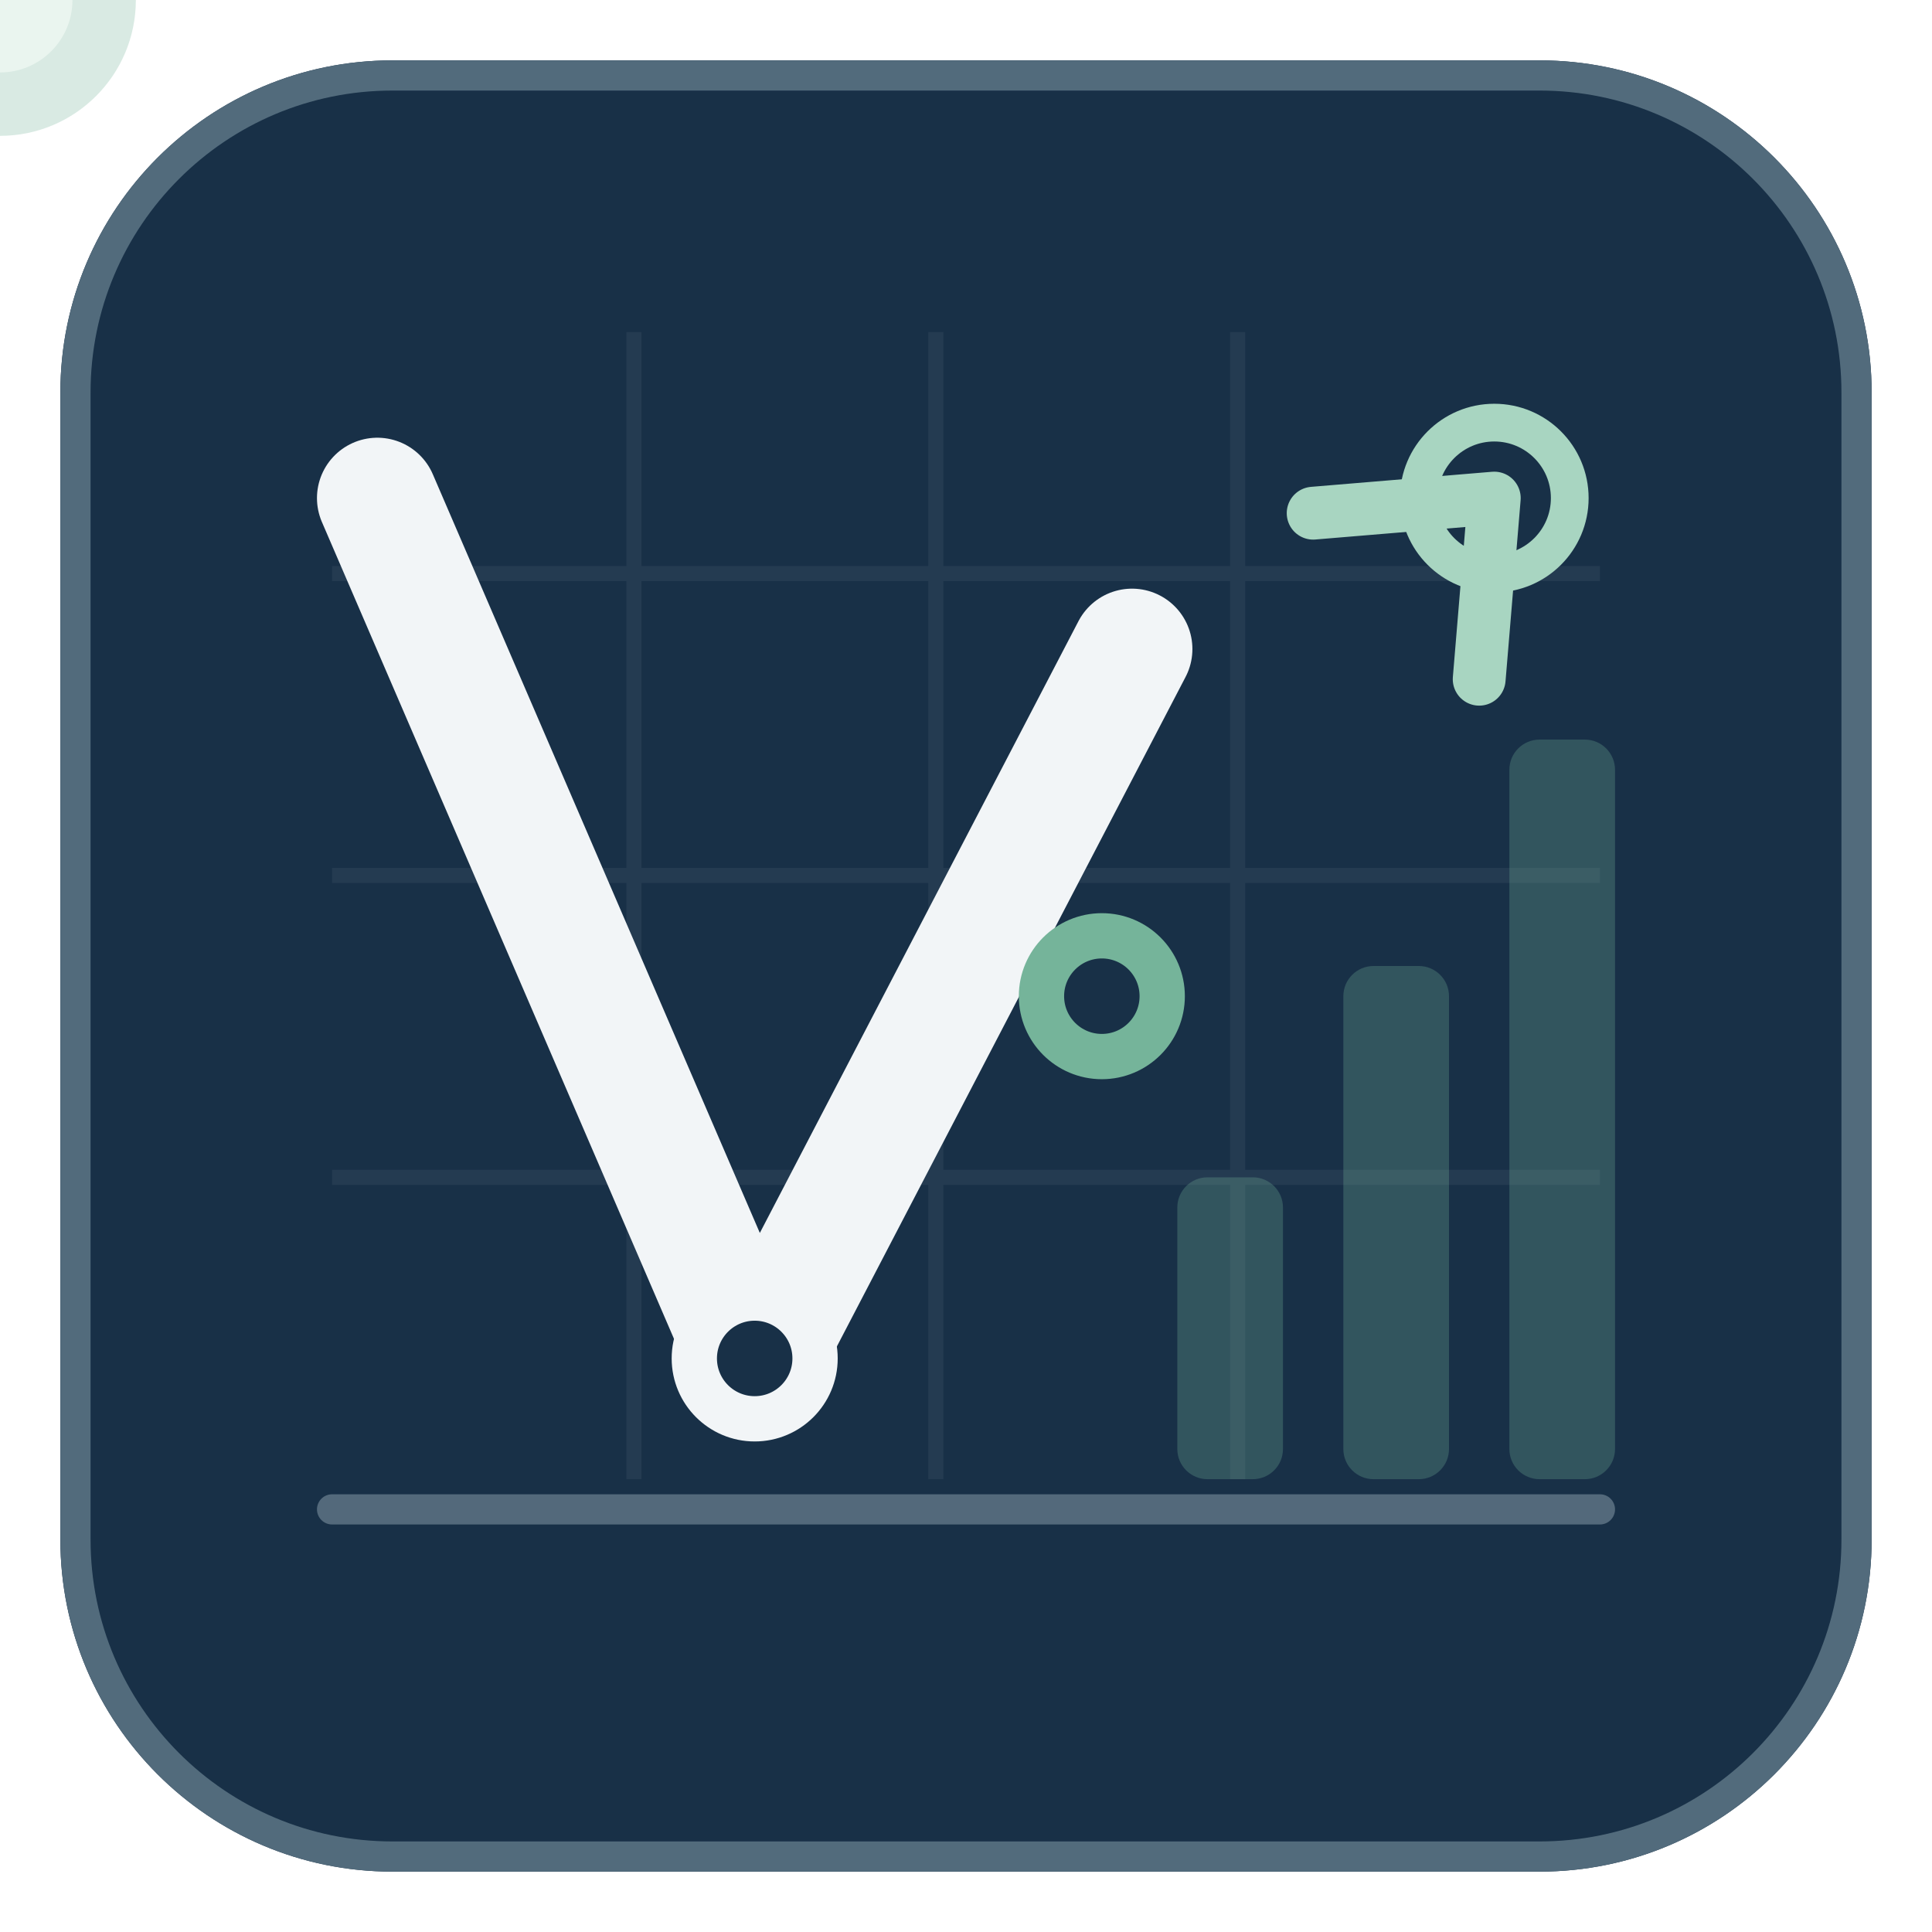
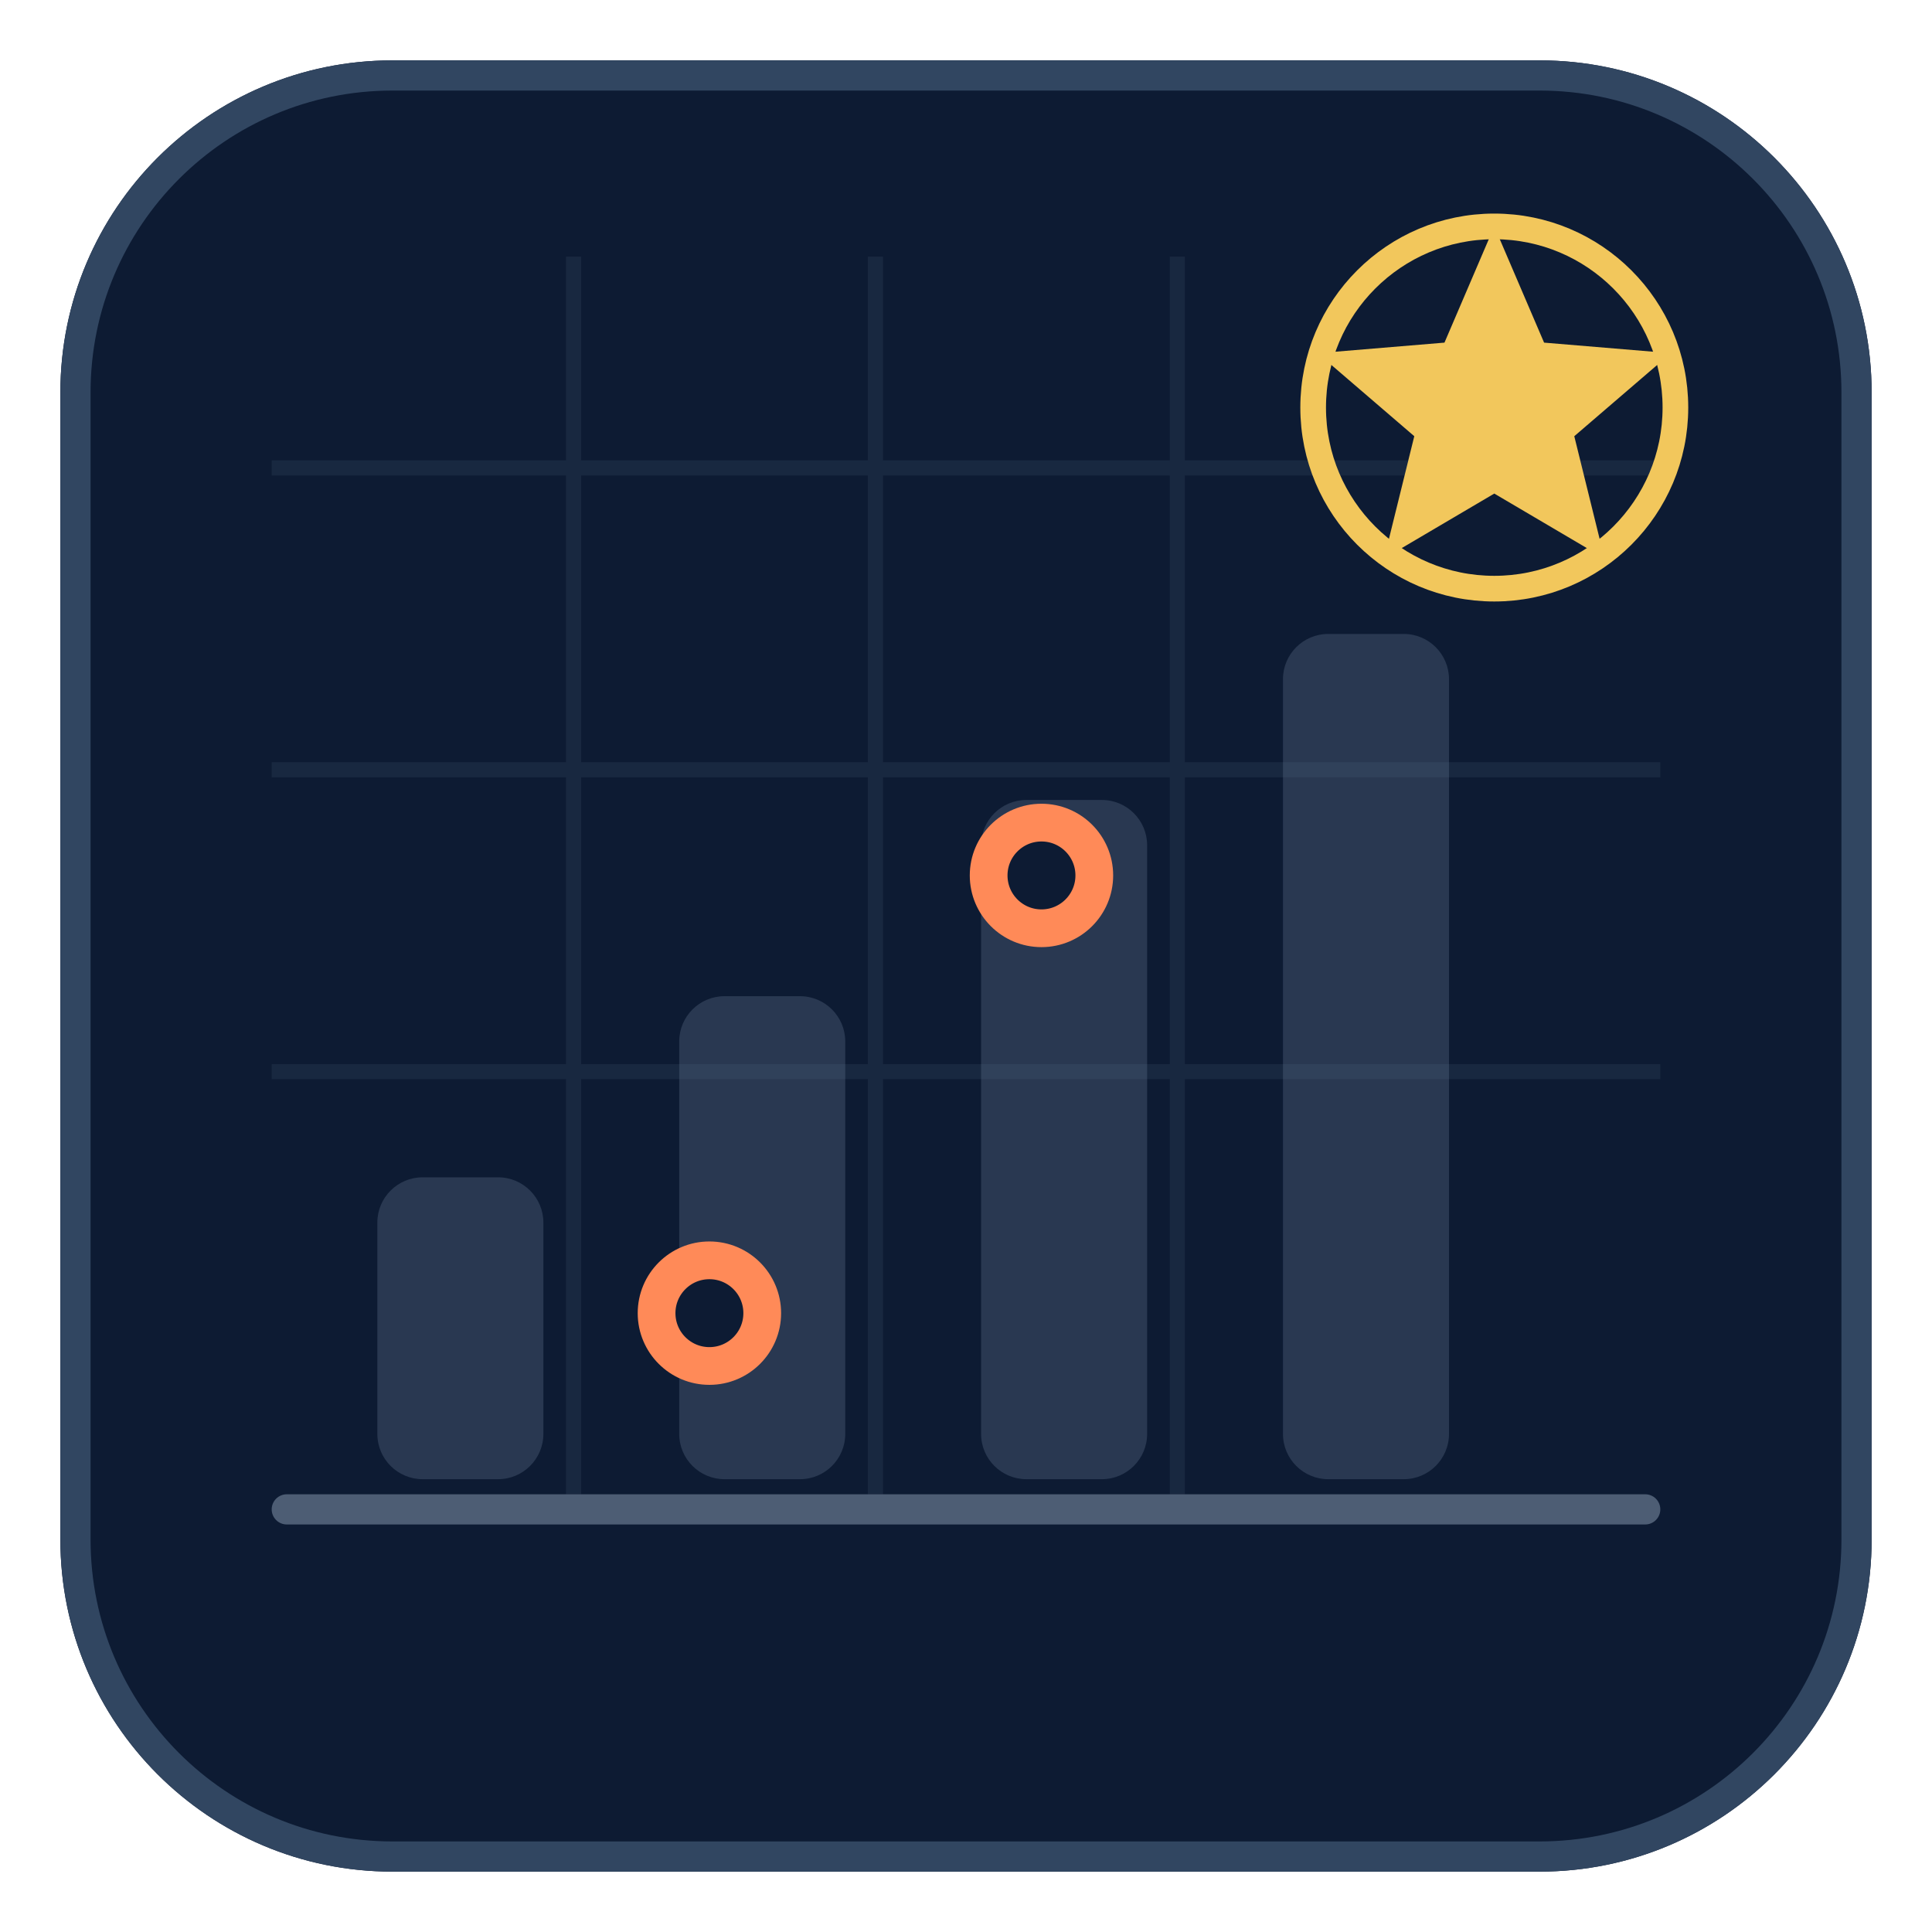
<svg xmlns="http://www.w3.org/2000/svg" viewBox="0 0 128 128" role="img" aria-labelledby="title desc">
+   <defs>
+     <linearGradient id="trend" x1="0" y1="1" x2="1" y2="0">
+       <stop offset="0" stop-color="#FF5368" />
+       <stop offset="1" stop-color="#FFB347" />
+     </linearGradient>
+     <filter id="soft-glow" x="-35%" y="-35%" width="170%" height="170%">
+       <feGaussianBlur stdDeviation="1.8" result="blur" />
+       <feMerge>
+         <feMergeNode in="blur" />
+         <feMergeNode in="SourceGraphic" />
+       </feMerge>
+     </filter>
+   </defs>
  <style>
-     .grid{fill:none;stroke:#8FA3B0;stroke-width:1;opacity:.10}
-     .bar{fill:#75B49A;opacity:.28;transform-box:fill-box;transform-origin:center bottom;animation:rise .7s cubic-bezier(.2,.75,.25,1) both}
-     .bar-1{animation-delay:.08s}.bar-2{animation-delay:.2s}.bar-3{animation-delay:.32s}
-     .trend{fill:none;stroke:#75B49A;stroke-width:7;stroke-linecap:round;stroke-linejoin:round;stroke-dasharray:96;stroke-dashoffset:96;animation:draw 1.25s cubic-bezier(.45,0,.2,1) .2s forwards}
-     .pulse{fill:none;stroke:#A8D5C1;stroke-width:2.5;transform-box:fill-box;transform-origin:center;animation:pulse 1.8s ease-out 1.2s infinite}
-     @keyframes rise{from{transform:scaleY(.05)}to{transform:scaleY(1)}}
+     .grid{fill:none;stroke:#7186A0;stroke-width:1;opacity:.12}
+     .bar{fill:#61748E;opacity:.33;transform-box:fill-box;transform-origin:center bottom;animation:rise .65s cubic-bezier(.2,.75,.25,1) both}
+     .bar-1{animation-delay:.05s}.bar-2{animation-delay:.18s}.bar-3{animation-delay:.31s}.bar-4{animation-delay:.44s}
+     .trend-line{fill:none;stroke:url(#trend);stroke-width:8;stroke-linecap:round;stroke-linejoin:round;stroke-dasharray:150;stroke-dashoffset:150;filter:url(#soft-glow);animation:draw 1.25s cubic-bezier(.42,0,.2,1) .12s forwards, shimmer 2.8s ease-in-out 1.6s infinite}
+     .star{transform-box:fill-box;transform-origin:center;animation:twinkle 2.3s ease-in-out 1.25s infinite}
+     .star-ring{fill:none;stroke:#F2C75C;stroke-width:1.5;opacity:.35}
+     .star-pulse{fill:none;stroke:#F2C75C;stroke-width:1.7;transform-box:fill-box;transform-origin:center;animation:pulse 2.3s ease-out 1.25s infinite}
+     @keyframes rise{from{transform:scaleY(.04)}to{transform:scaleY(1)}}
    @keyframes draw{to{stroke-dashoffset:0}}
-     @keyframes pulse{0%{transform:scale(.45);opacity:.9}100%{transform:scale(3);opacity:0}}
+     @keyframes shimmer{0%,100%{opacity:.88}50%{opacity:1}}
+     @keyframes twinkle{0%,100%{transform:scale(1);opacity:.95}50%{transform:scale(1.12);opacity:1}}
+     @keyframes pulse{0%{transform:scale(.7);opacity:.65}100%{transform:scale(1.9);opacity:0}}
    @media(prefers-reduced-motion:reduce){
-       .bar{animation:none;transform:none}
-       .trend{animation:none;stroke-dashoffset:0}
-       .pulse{animation:none;opacity:0}
-       #traveler,#traveler-halo{display:none}
+       .bar,.star,.star-pulse{animation:none;transform:none}
+       .trend-line{animation:none;stroke-dashoffset:0}
+       .star-pulse{opacity:0}
    }
  </style>
-   <rect x="4" y="4" width="120" height="120" rx="22" fill="#183047" />
-   <rect x="5" y="5" width="118" height="118" rx="21" fill="none" stroke="#526B7C" stroke-width="2" />
+   <rect x="4" y="4" width="120" height="120" rx="22" fill="#0D1B33" />
+   <rect x="5" y="5" width="118" height="118" rx="21" fill="none" stroke="#314661" stroke-width="2" />
  <g class="grid">
-     <path d="M22 38H106M22 58H106M22 78H106" />
-     <path d="M42 22V98M62 22V98M82 22V98" />
+     <path d="M18 31H110M18 51H110M18 71H110" />
+     <path d="M38 17V99M58 17V99M78 17V99" />
  </g>
-   <path d="M22 100H106" stroke="#8FA3B0" stroke-opacity=".5" stroke-width="2" stroke-linecap="round" />
-   <rect class="bar bar-1" x="78" y="78" width="7" height="20" rx="2" />
-   <rect class="bar bar-2" x="89" y="64" width="7" height="34" rx="2" />
-   <rect class="bar bar-3" x="100" y="49" width="7" height="49" rx="2" />
-   <path d="M25 33 50 91 75 43" fill="none" stroke="#F2F5F7" stroke-width="8" stroke-linecap="round" stroke-linejoin="round" />
-   <path class="trend" d="M50 90 73 66 99 33" />
-   <path d="m87 34 12-1-1 12" fill="none" stroke="#A8D5C1" stroke-width="3.5" stroke-linecap="round" stroke-linejoin="round" />
-   <circle cx="50" cy="90" r="4" fill="#183047" stroke="#F2F5F7" stroke-width="3" />
-   <circle cx="73" cy="66" r="4" fill="#183047" stroke="#75B49A" stroke-width="3" />
-   <circle class="pulse" cx="99" cy="33" r="5" />
-   <circle id="traveler-halo" r="9" fill="#75B49A" opacity=".28">
-     <animateMotion dur="3.4s" repeatCount="indefinite" path="M50 90 L73 66 L99 33" />
-   </circle>
-   <circle id="traveler" r="4.8" fill="#EAF5EF">
-     <animateMotion dur="3.4s" repeatCount="indefinite" path="M50 90 L73 66 L99 33" />
-   </circle>
+   <path d="M19 100H109" stroke="#7889A0" stroke-opacity=".6" stroke-width="2" stroke-linecap="round" />
+   <rect class="bar bar-1" x="25" y="78" width="11" height="20" rx="3" />
+   <rect class="bar bar-2" x="45" y="66" width="11" height="32" rx="3" />
+   <rect class="bar bar-3" x="65" y="53" width="11" height="45" rx="3" />
+   <rect class="bar bar-4" x="85" y="42" width="11" height="56" rx="3" />
+   <path class="trend-line" d="M24 34 47 87 69 58 82 68 99 39" />
+   <circle cx="47" cy="87" r="3.5" fill="#0D1B33" stroke="#FF8A58" stroke-width="2.5" />
+   <circle cx="69" cy="58" r="3.5" fill="#0D1B33" stroke="#FF8A58" stroke-width="2.5" />
+   <circle class="star-ring" cx="99" cy="27" r="12" />
+   <circle class="star-pulse" cx="99" cy="27" r="12" />
+   <path class="star" d="m99 15 3.3 7.7 8.4.7-6.4 5.5 2 8.1-7.3-4.3-7.3 4.3 2-8.1-6.4-5.5 8.4-.7z" fill="#F2C75C" />
</svg>
